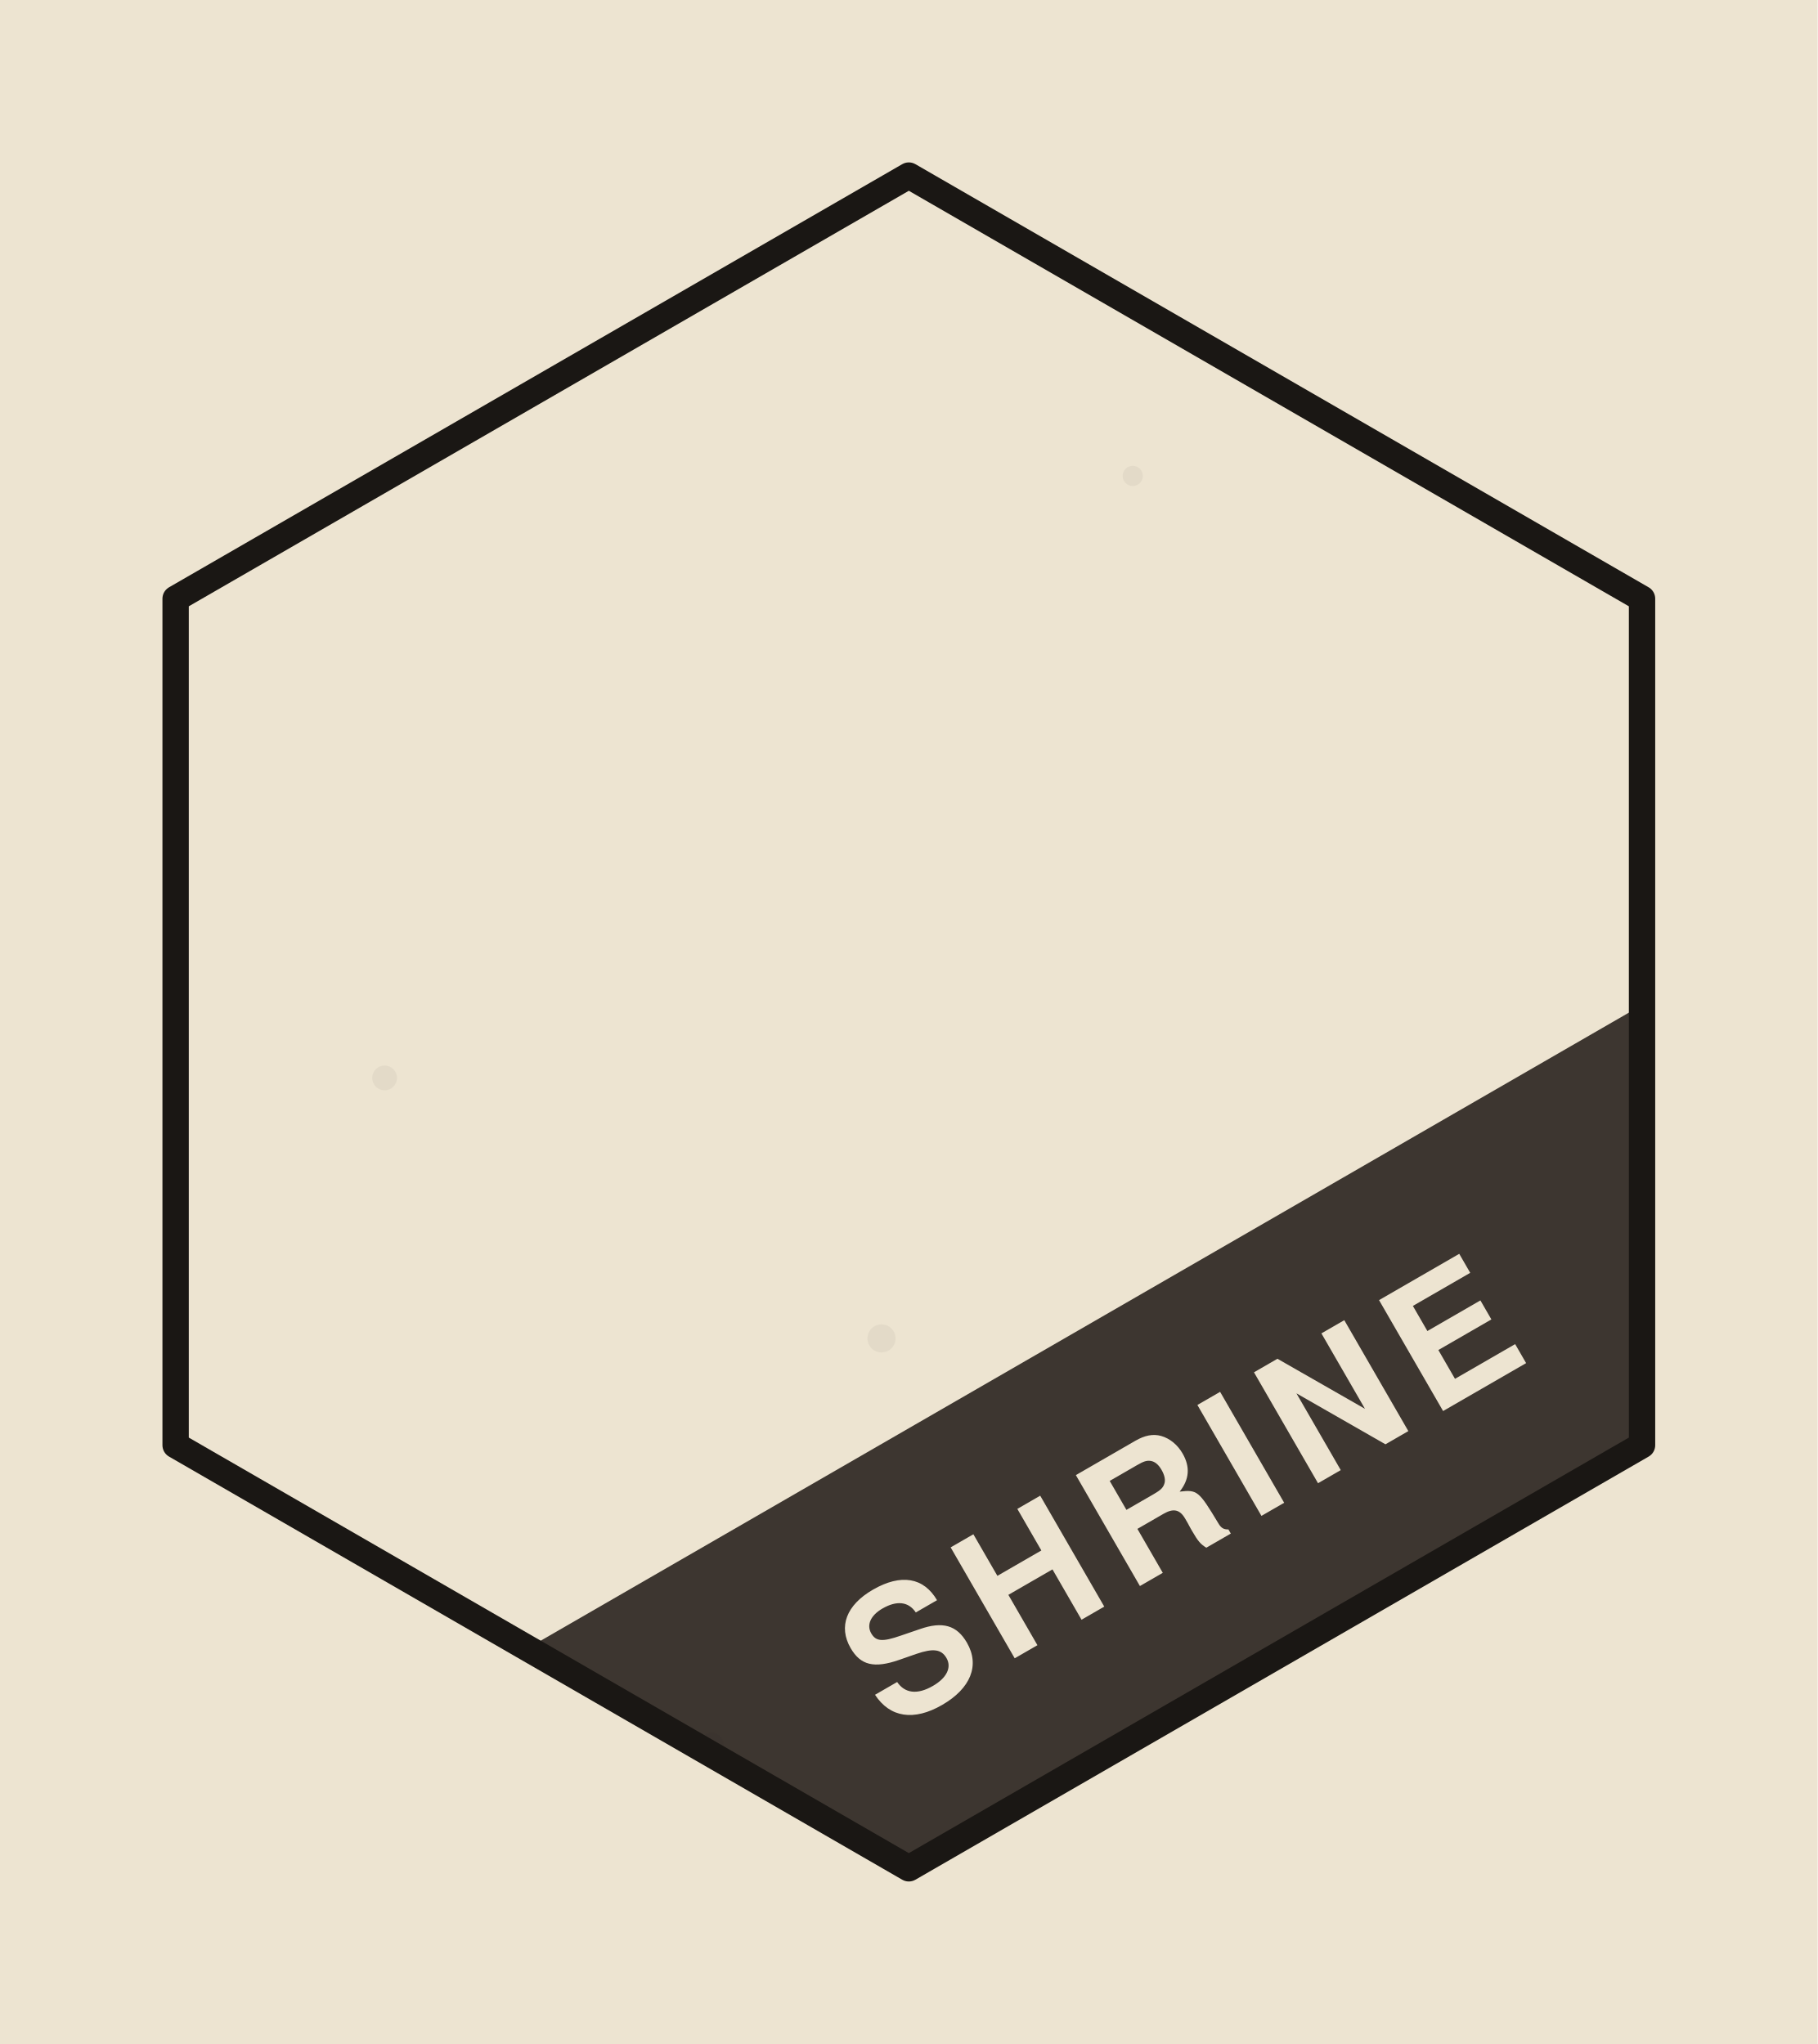
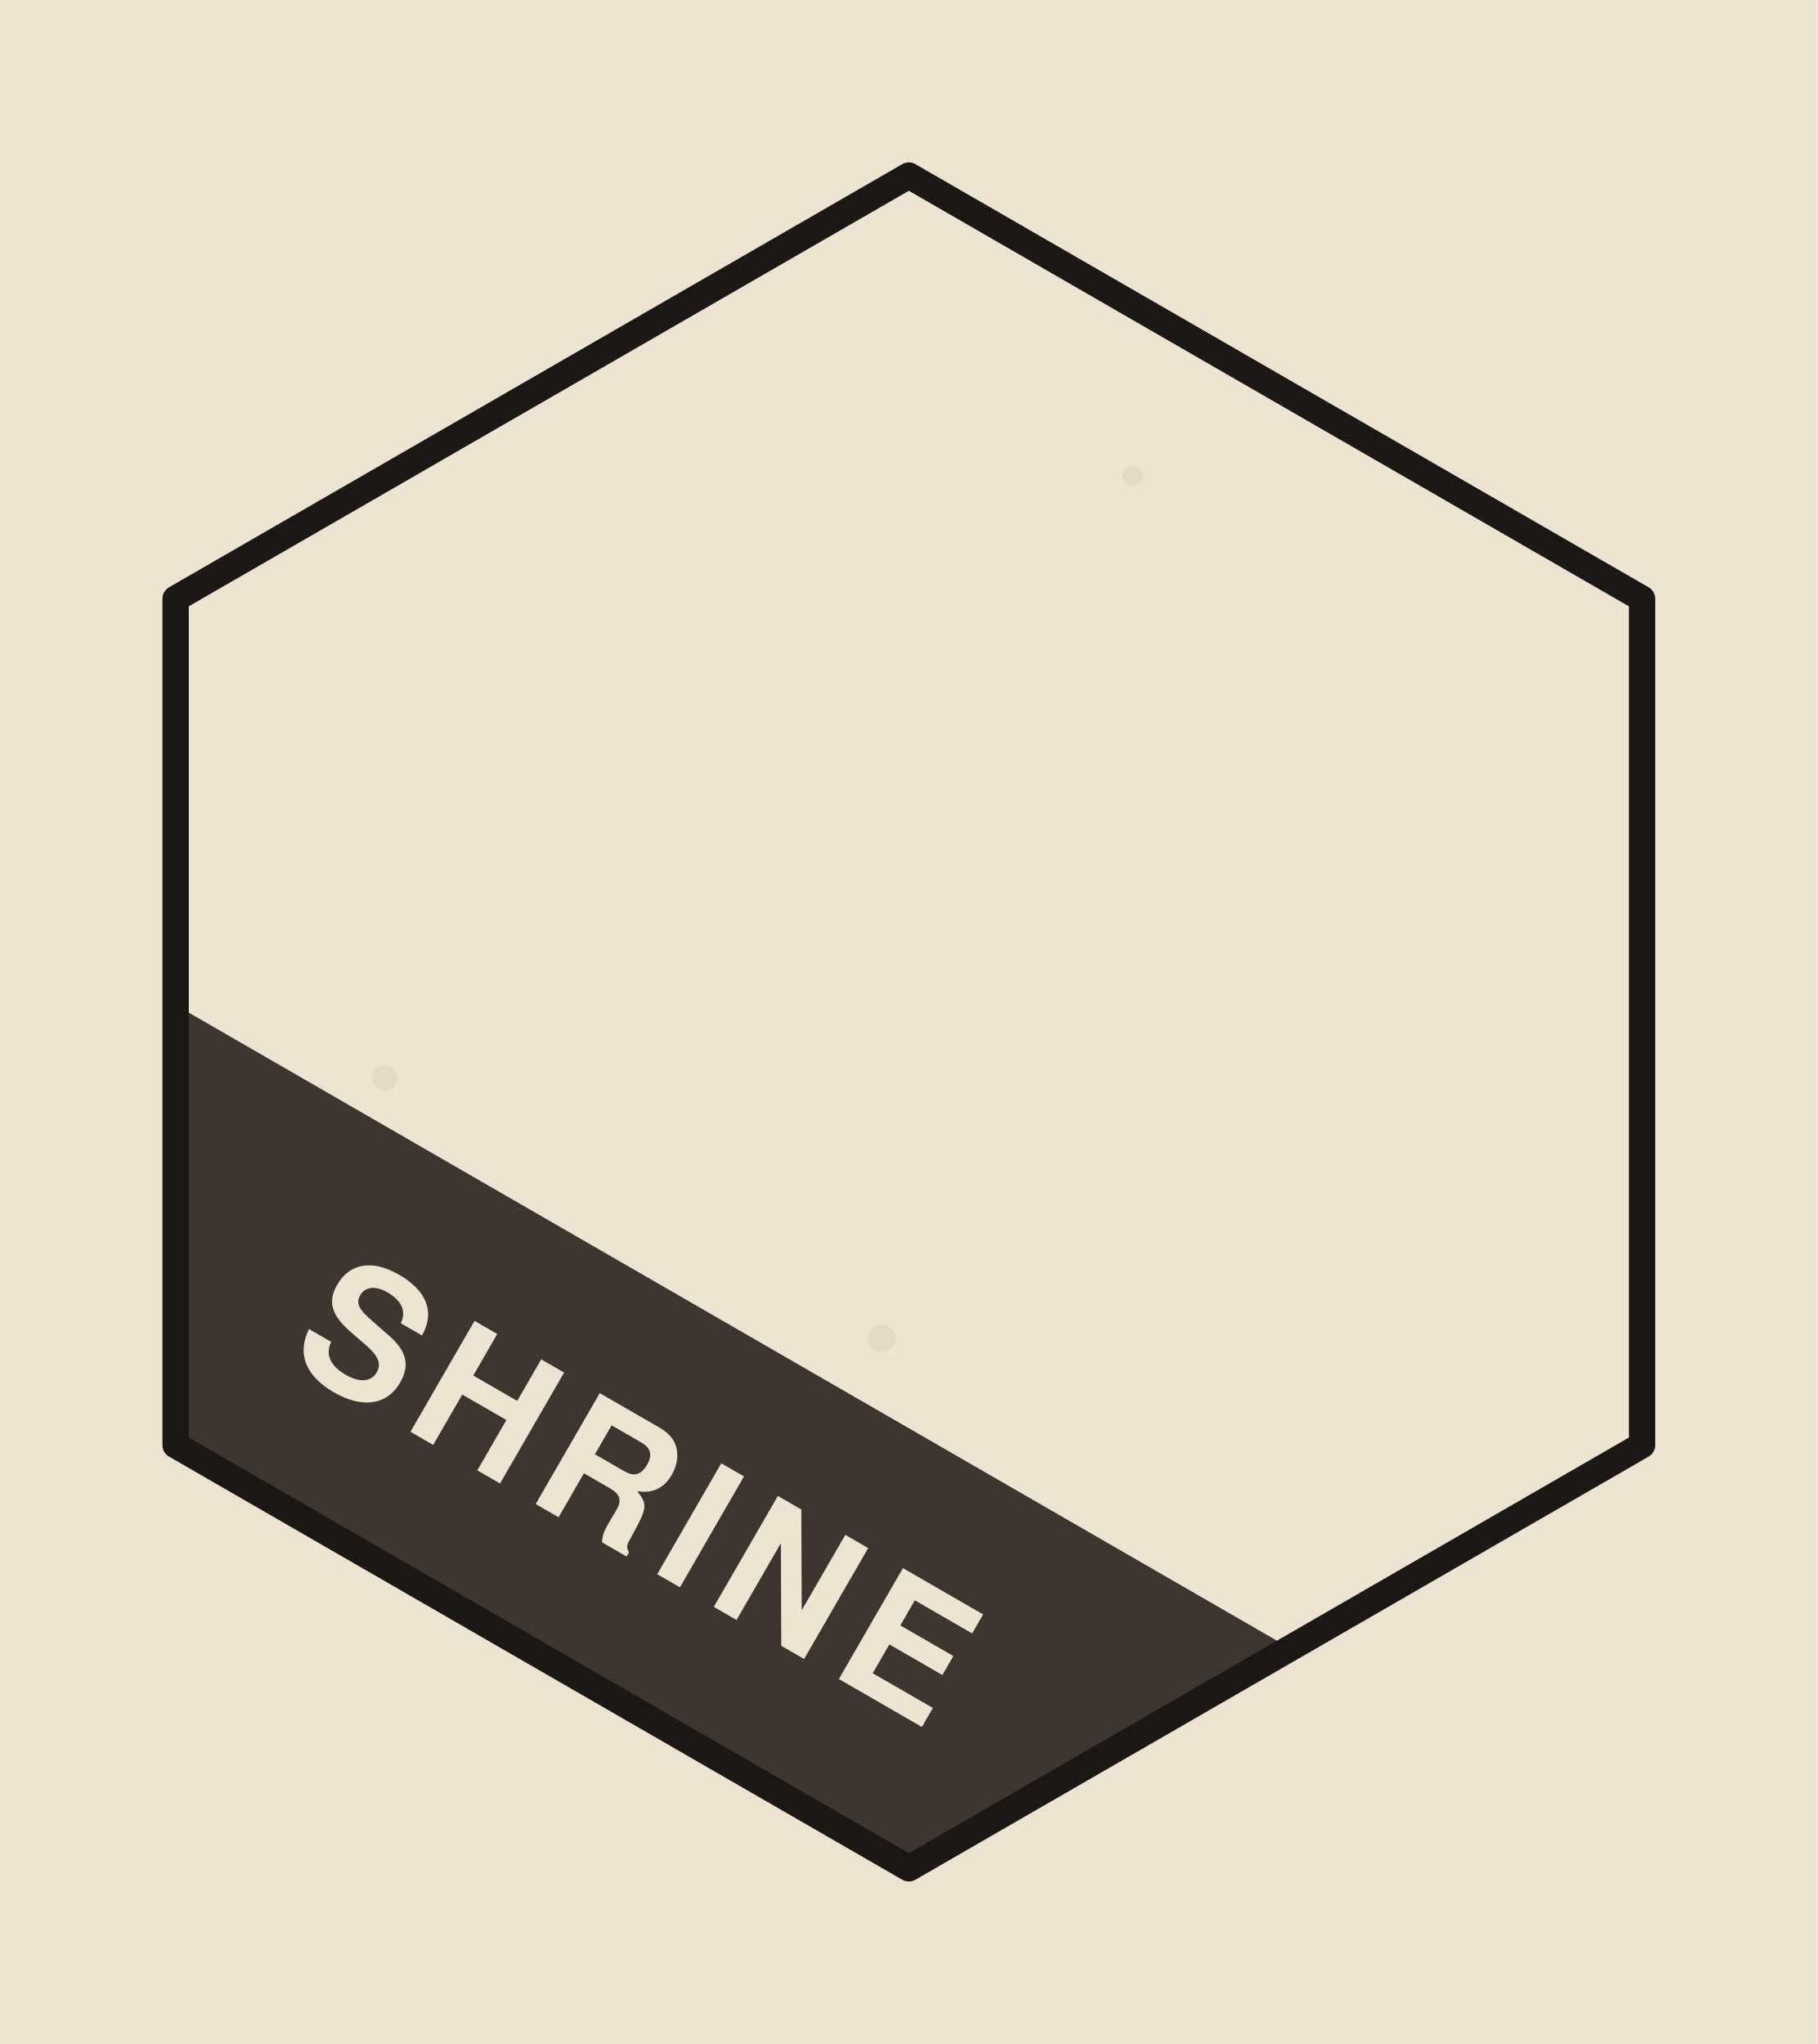
<svg xmlns="http://www.w3.org/2000/svg" viewBox="0 0 165.6 186.27" width="165.6" height="186.27" font-family="Georgia, 'Iowan Old Style', 'Times New Roman', serif">
  <defs>
    <clipPath id="cut-tile-shrine-site">
      <path d="M 0,-77.13 L 66.8,-38.57 L 66.8,38.57 L 0,77.13 L -66.8,38.57 L -66.8,-38.57 Z" transform="translate(82.8 93.13)" />
    </clipPath>
  </defs>
  <g id="wash">
    <rect x="0" y="0" width="165.6" height="186.27" fill="#EDE4D1" />
    <g clip-path="url(#cut-tile-shrine-site)">
    
  </g>
  </g>
  <g id="ink" fill="#1A1714">
    <g clip-path="url(#cut-tile-shrine-site)">
-       <path d="M 82.8,170.27 L 149.6,131.7 L 149.6,91.59 L 48.06,150.21 Z" fill="#3D3630" />
-       <g transform="rotate(-30 107.52 135.94)">
-         <text x="107.52" y="141.55" font-size="16.02" text-anchor="middle" font-family="Helvetica, Arial, sans-serif" font-weight="bold" letter-spacing="1.42" fill="#EDE4D1">SHRINE</text>
+       <path d="M 16,131.7 L 82.8,170.27 L 117.54,150.21 L 16,91.59 Z" fill="#3D3630" />
+       <g transform="rotate(30 58.08 135.94)">
+         <text x="58.08" y="141.55" font-size="16.02" text-anchor="middle" font-family="Helvetica, Arial, sans-serif" font-weight="bold" letter-spacing="1.42" fill="#EDE4D1">SHRINE</text>
      </g>
    </g>
    <path d="M 0,-77.13 L 66.8,-38.57 L 66.8,38.57 L 0,77.13 L -66.8,38.57 L -66.8,-38.57 Z" transform="translate(82.8 93.13)" fill="none" stroke="#1A1714" stroke-width="2.4" stroke-linejoin="round" />
  </g>
  <g id="grime" clip-path="url(#cut-tile-shrine-site)">
    <g fill="#1A1714" opacity="0.05">
      <circle cx="35.04" cy="98.23" r="1.13" />
      <circle cx="44.89" cy="148.92" r="1.68" />
      <circle cx="103.2" cy="43.37" r="0.92" />
      <circle cx="64.82" cy="159" r="1.11" />
      <circle cx="80.31" cy="121.97" r="1.28" />
    </g>
  </g>
</svg>
